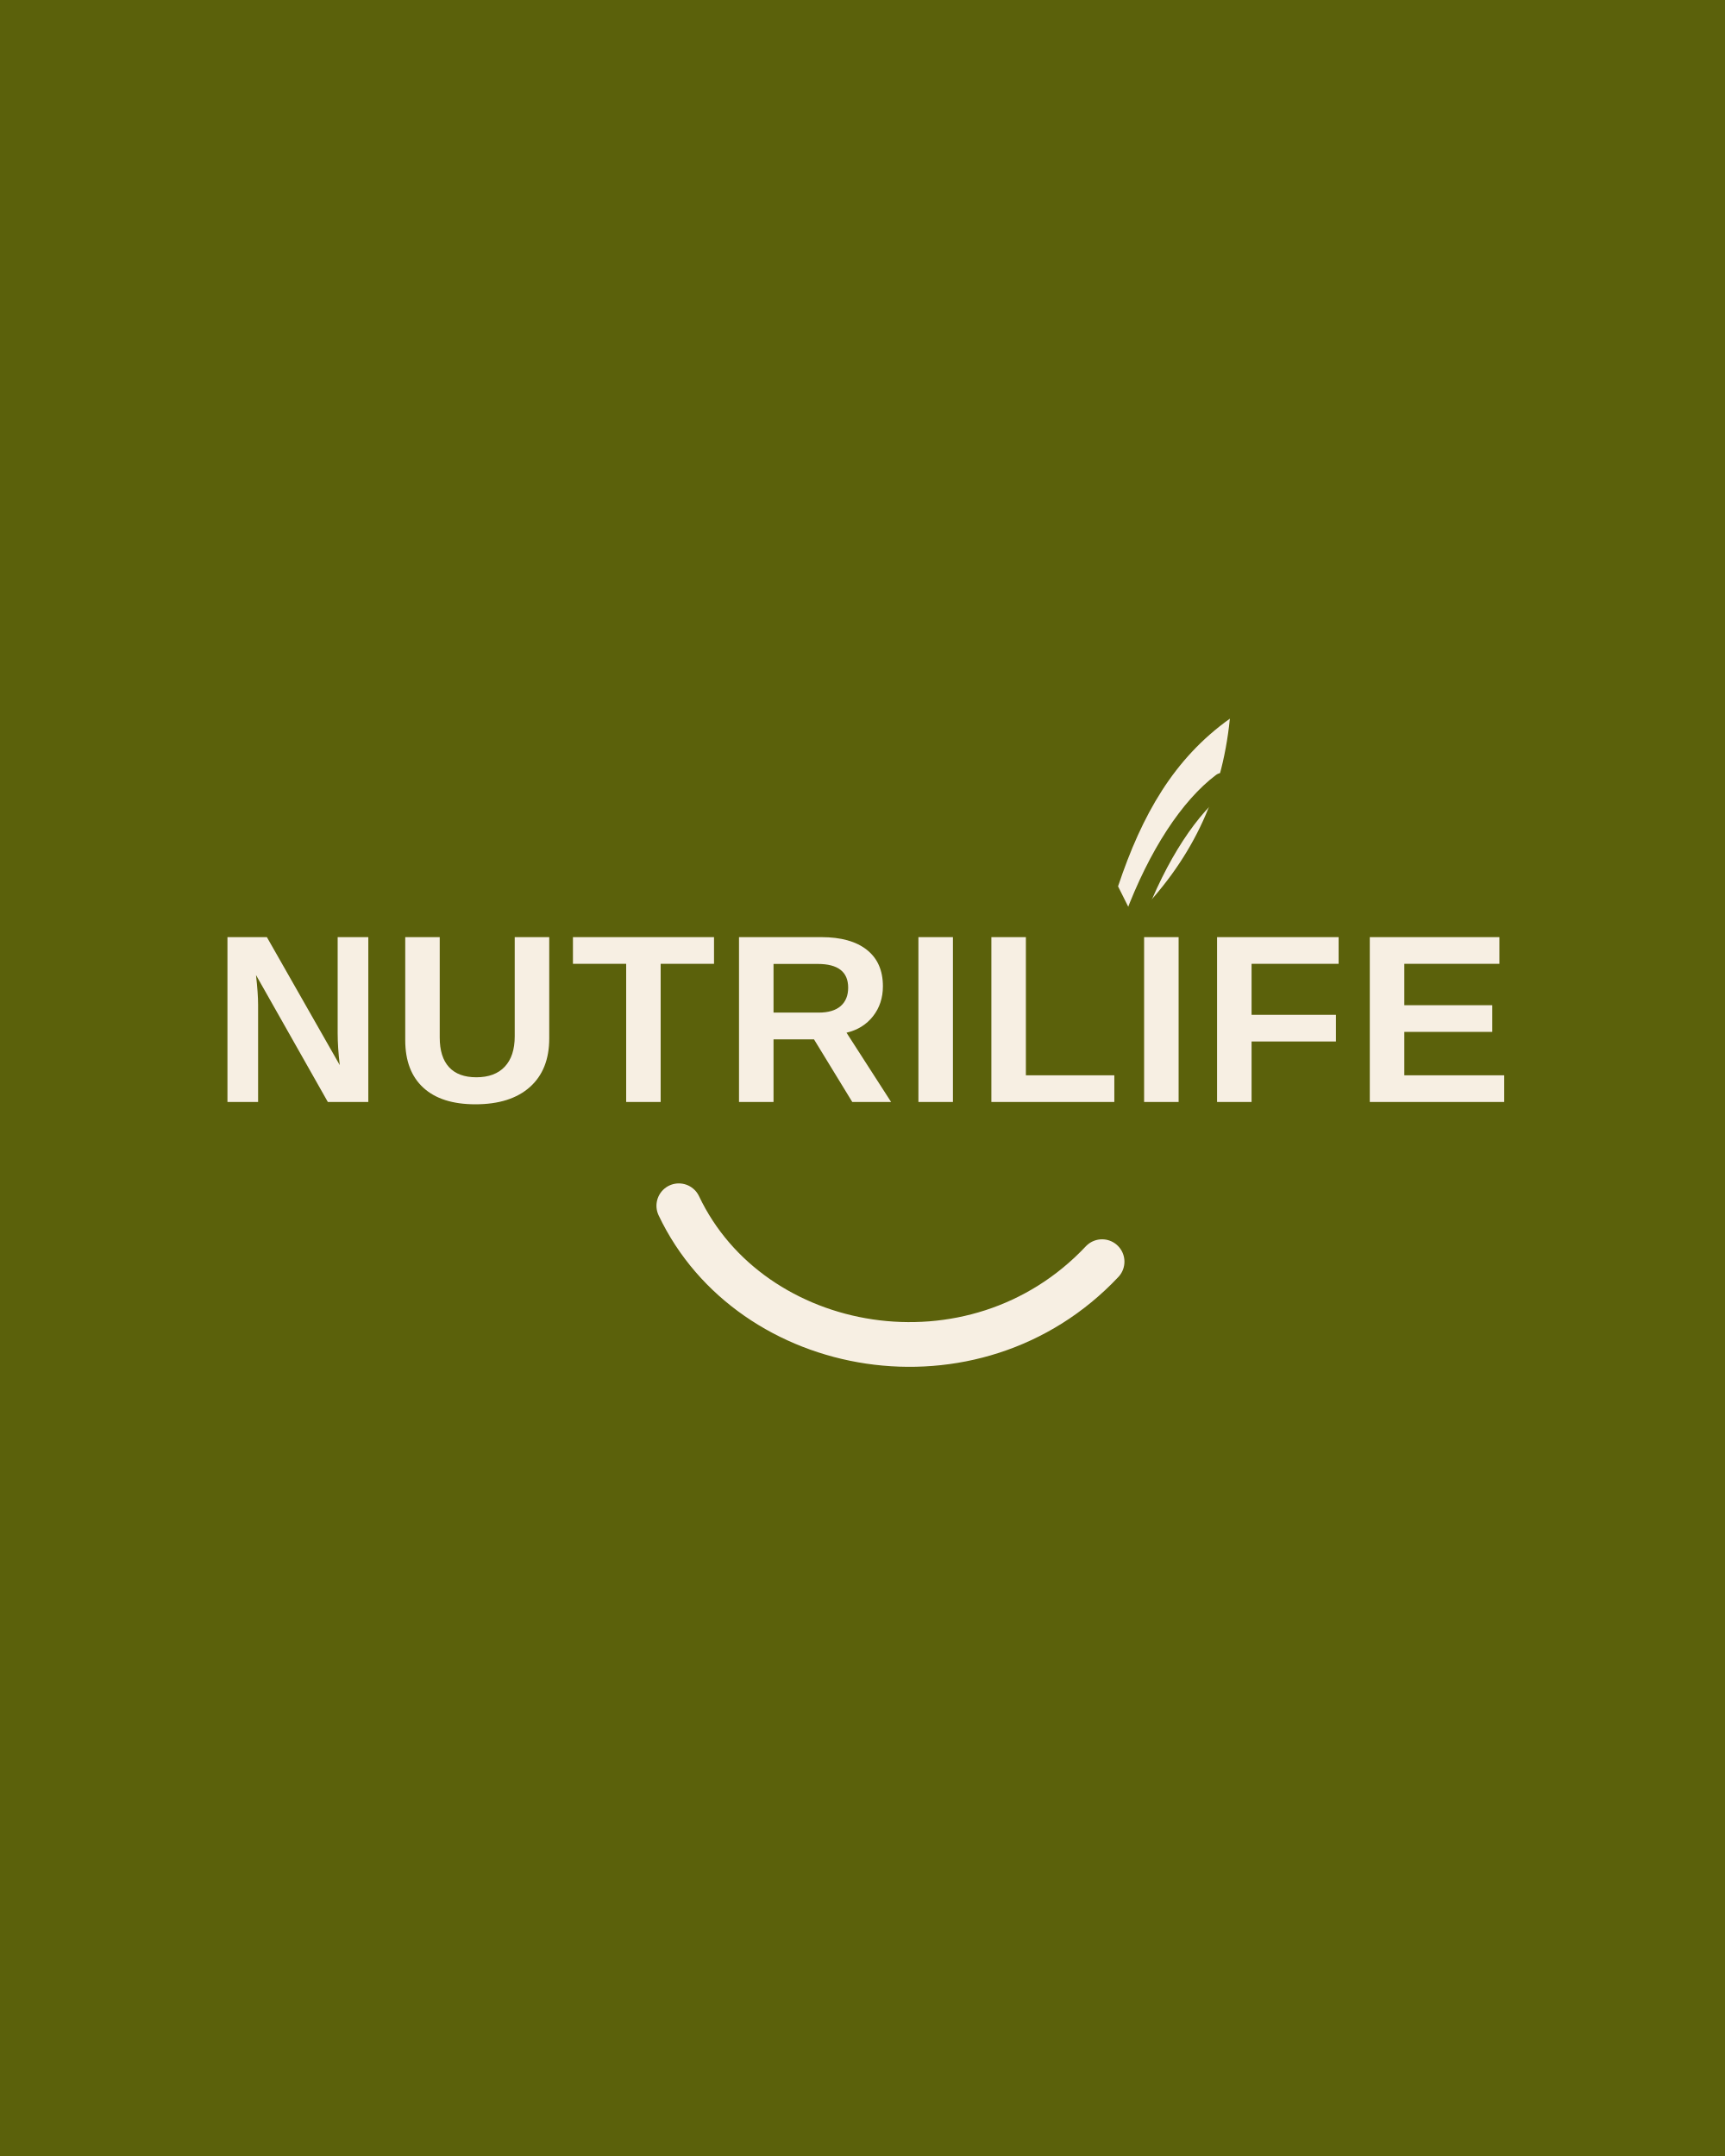
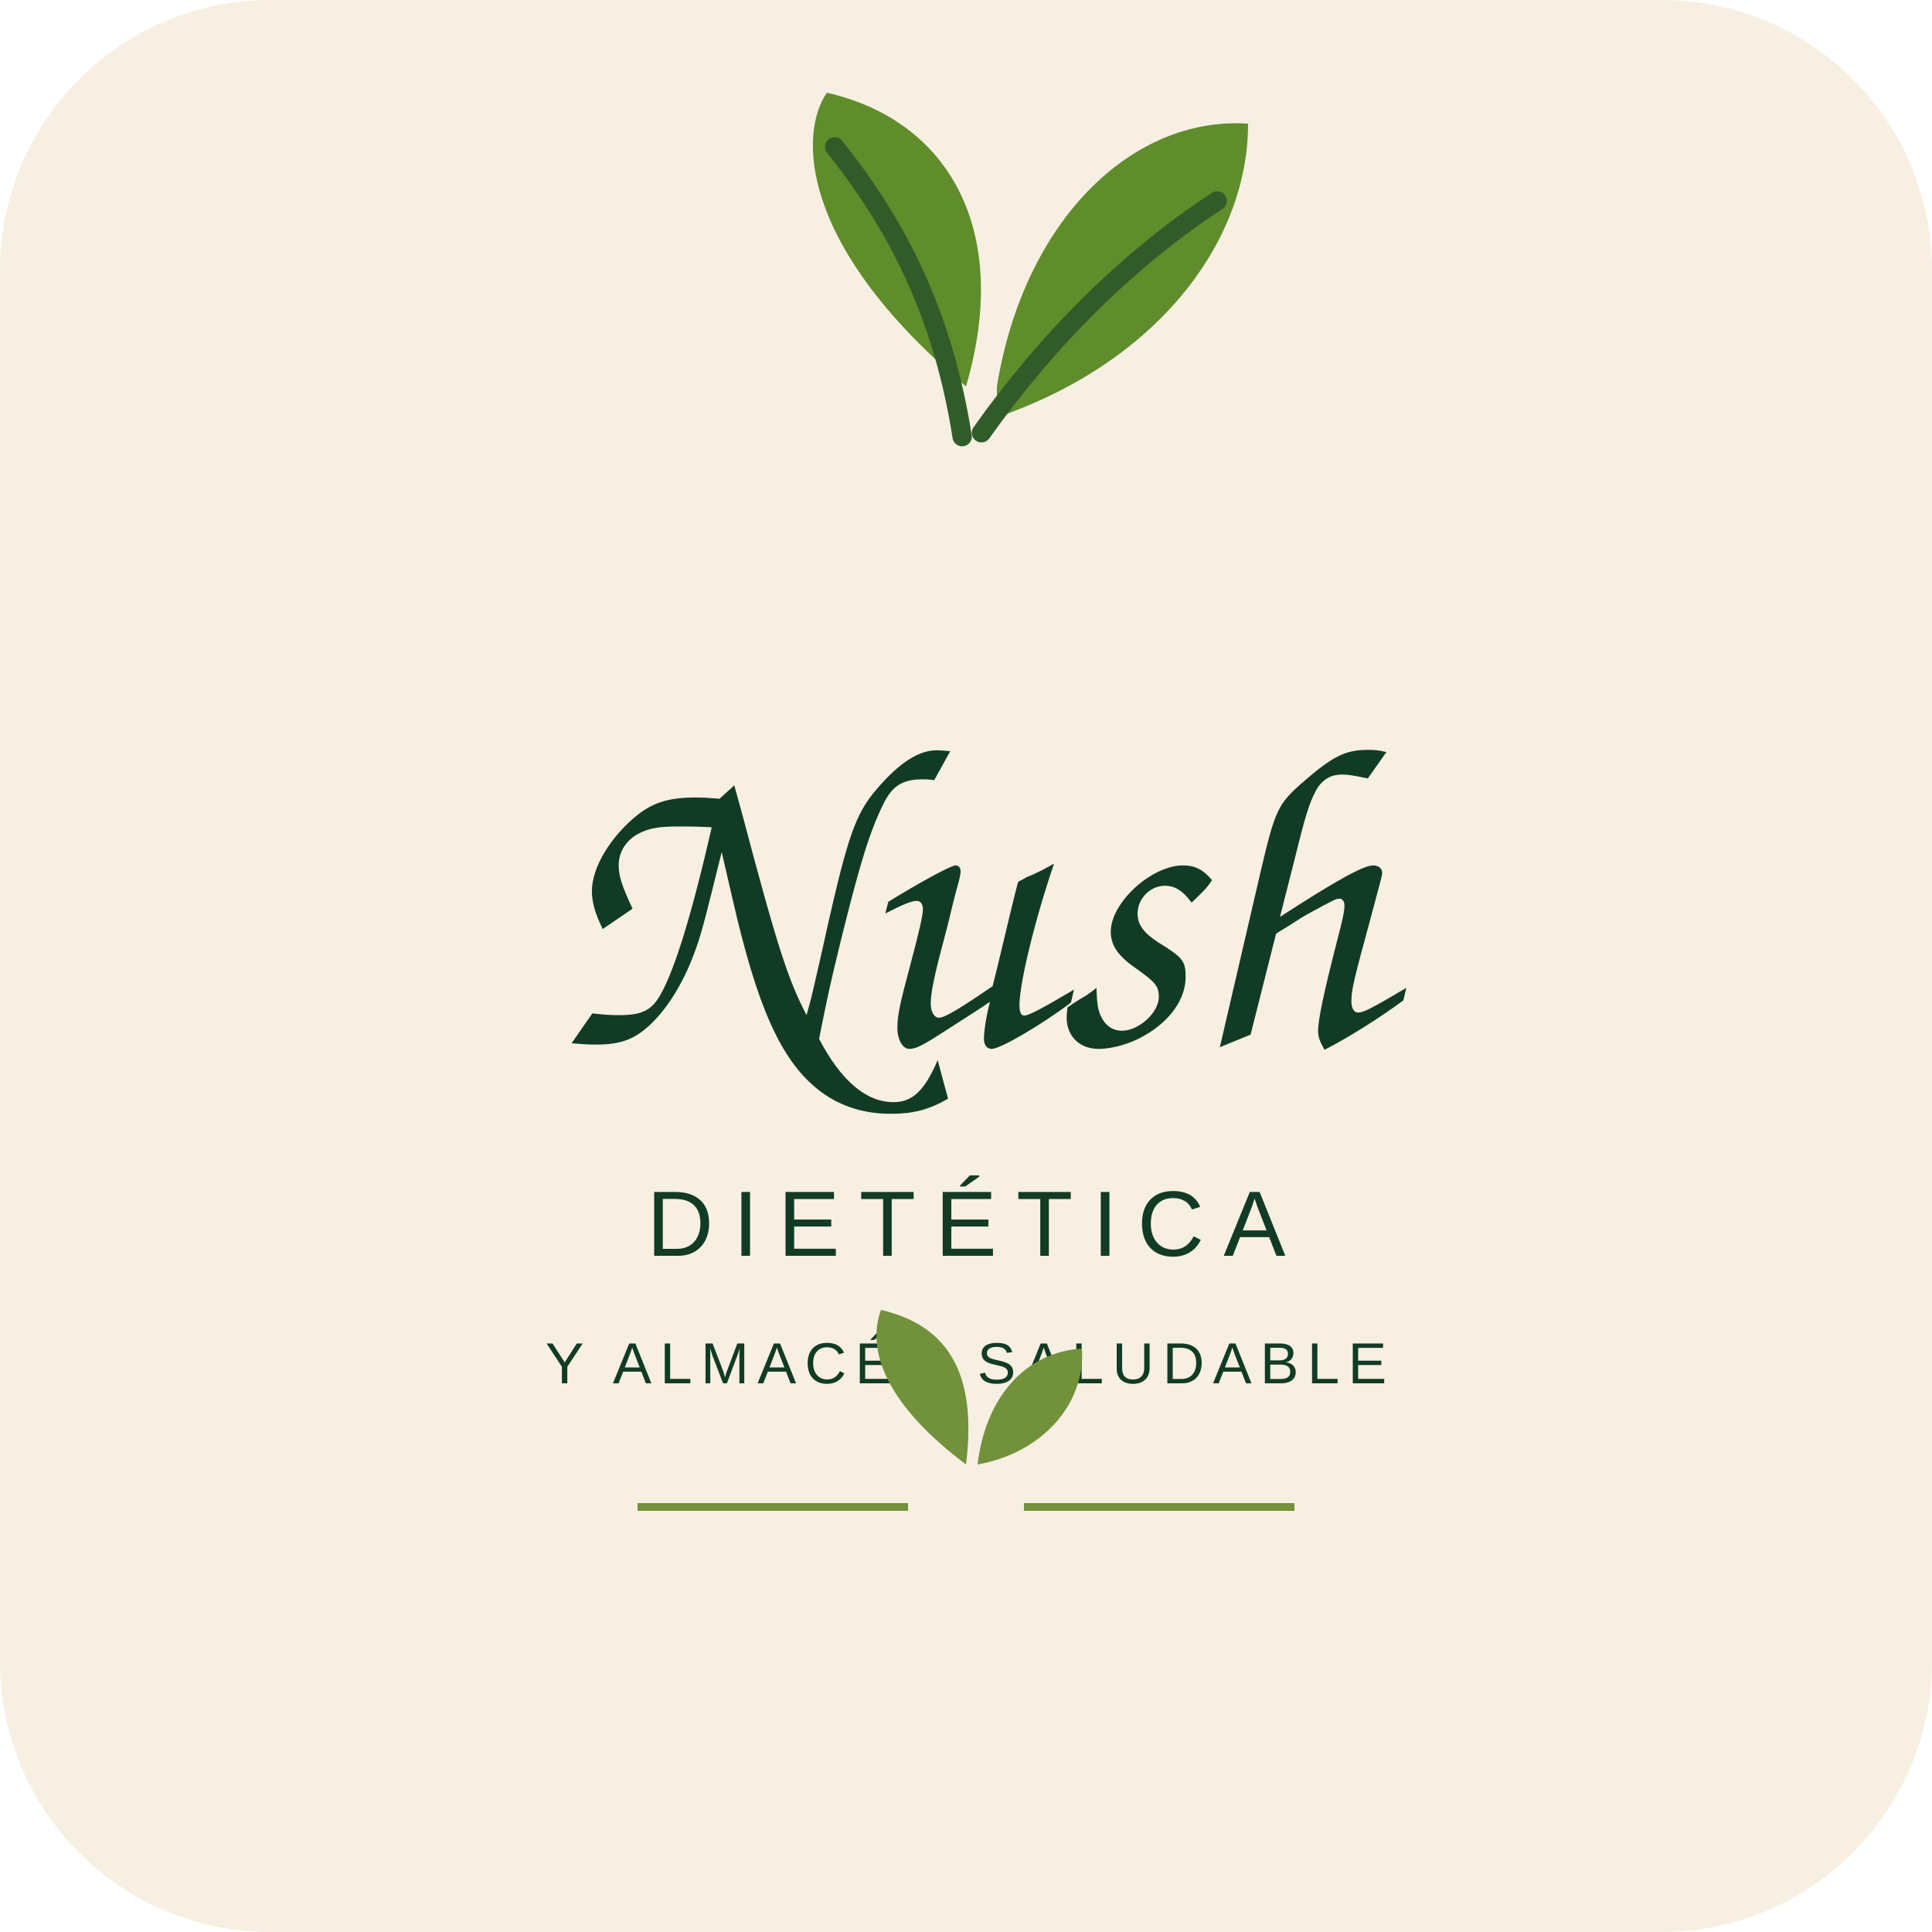
- <svg xmlns="http://www.w3.org/2000/svg" viewBox="0 0 1080 1350" role="img" aria-label="NUTRILIFE">
-   <rect width="1080" height="1350" fill="#5b610b" />
-   <g fill="#f7efe3" font-family="Arial,Helvetica,sans-serif" font-weight="900" text-anchor="middle">
-     <text x="540" y="690" font-size="150" letter-spacing="4">NUTRILIFE</text>
+ <svg xmlns="http://www.w3.org/2000/svg" viewBox="0 0 500 500" role="img" aria-label="Nush, Dietética y Almacén Saludable">
+   <rect width="500" height="500" rx="70" fill="#f7efe2" />
+   <g fill="#5f8d2b">
+     <path d="M250 100C206 63 207 34 214 24c31 7 48 35 36 76z" />
+     <path d="M258 100c7-43 35-70 65-68 0 31-24 62-65 76z" />
  </g>
-   <g fill="none" stroke="#f7efe3" stroke-width="28" stroke-linecap="round">
-     <path d="M425 755 C470 850 610 875 690 790" />
-   </g>
-   <path d="M700 555 C715 510 735 475 770 450 C765 500 745 540 710 575 Z" fill="#f7efe3" />
-   <path d="M710 575 C725 535 745 505 765 490" fill="none" stroke="#5b610b" stroke-width="12" stroke-linecap="round" />
+   <path d="M249 113C244 81 232 58 216 38M254 112c17-24 38-45 61-60" fill="none" stroke="#315c29" stroke-width="5" stroke-linecap="round" />
+   <text x="250" y="270" text-anchor="middle" font-family="Brush Script MT, Segoe Script, cursive" font-size="112" font-weight="600" fill="#123b25">Nush</text>
+   <text x="250" y="325" text-anchor="middle" font-family="Arial, Helvetica, sans-serif" font-size="24" letter-spacing="5" fill="#123b25">DIETÉTICA</text>
+   <text x="250" y="358" text-anchor="middle" font-family="Arial, Helvetica, sans-serif" font-size="15" letter-spacing="2.2" fill="#123b25">Y ALMACÉN SALUDABLE</text>
+   <path d="M165 390h70m30 0h70" stroke="#71913a" stroke-width="2" />
+   <path d="M250 379c-20-15-26-29-22-40 17 4 25 16 22 40zm3 0c2-17 12-29 27-30 1 14-10 27-27 30z" fill="#71913a" />
</svg>
